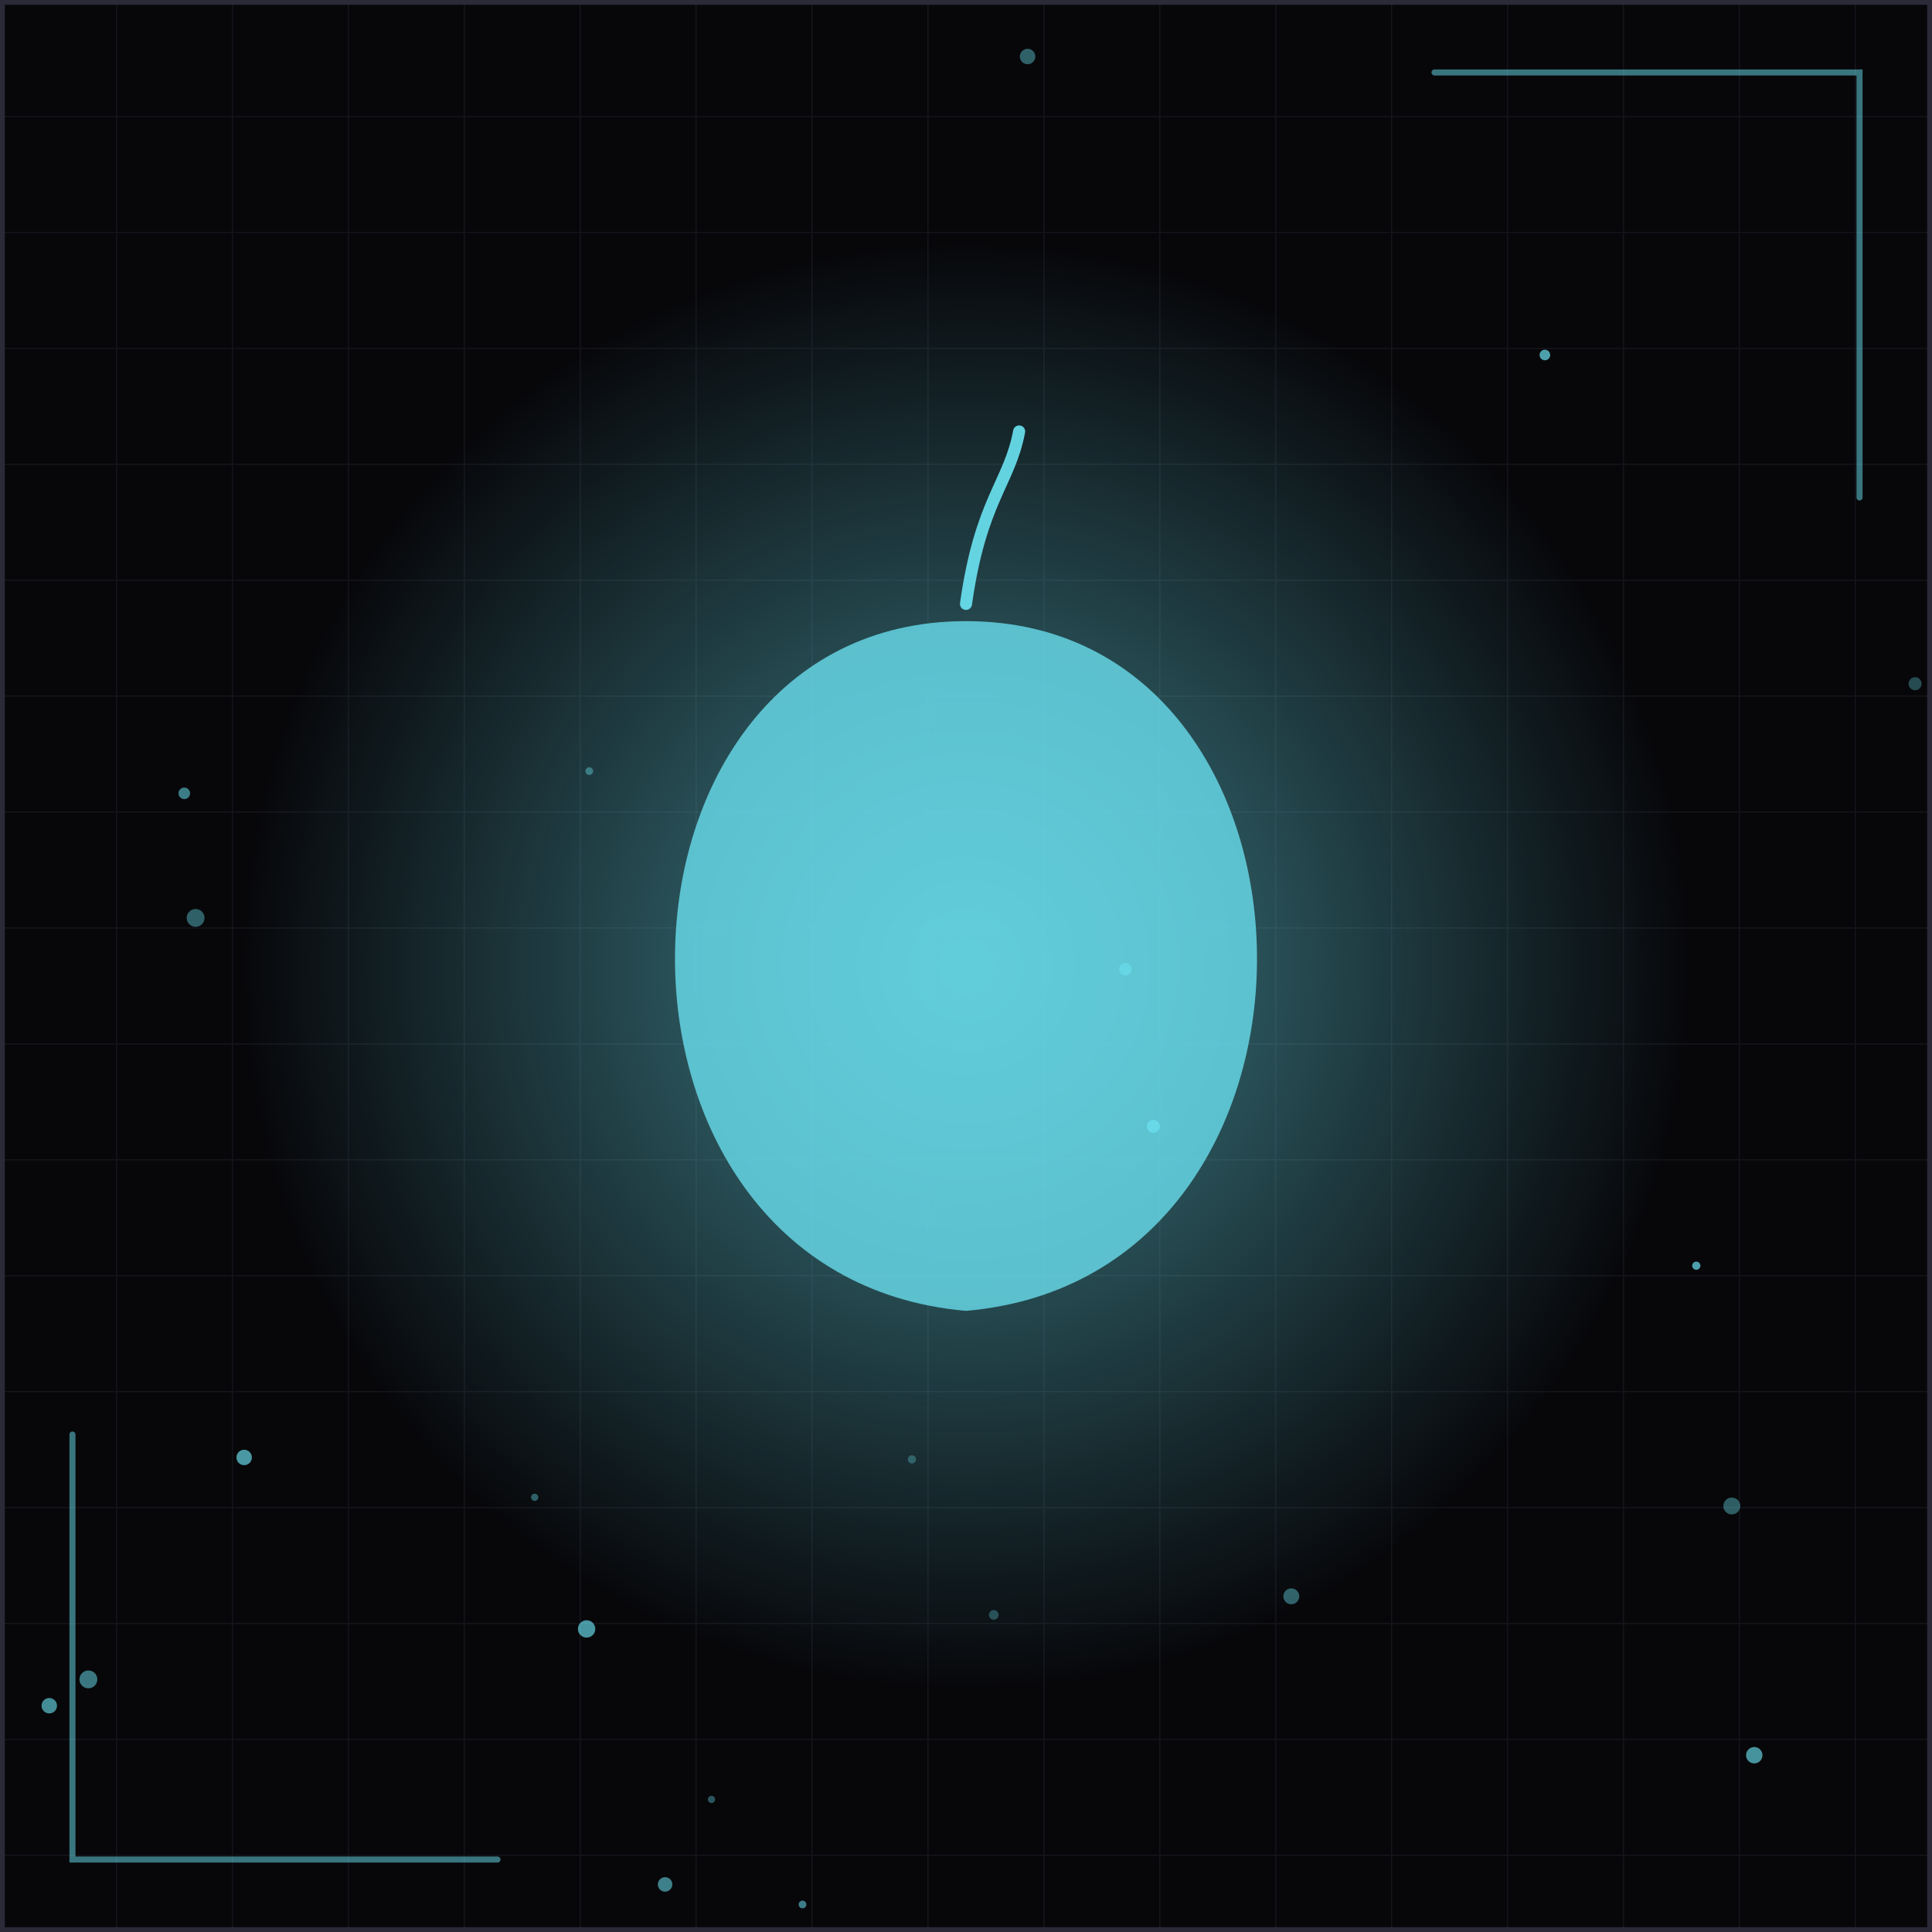
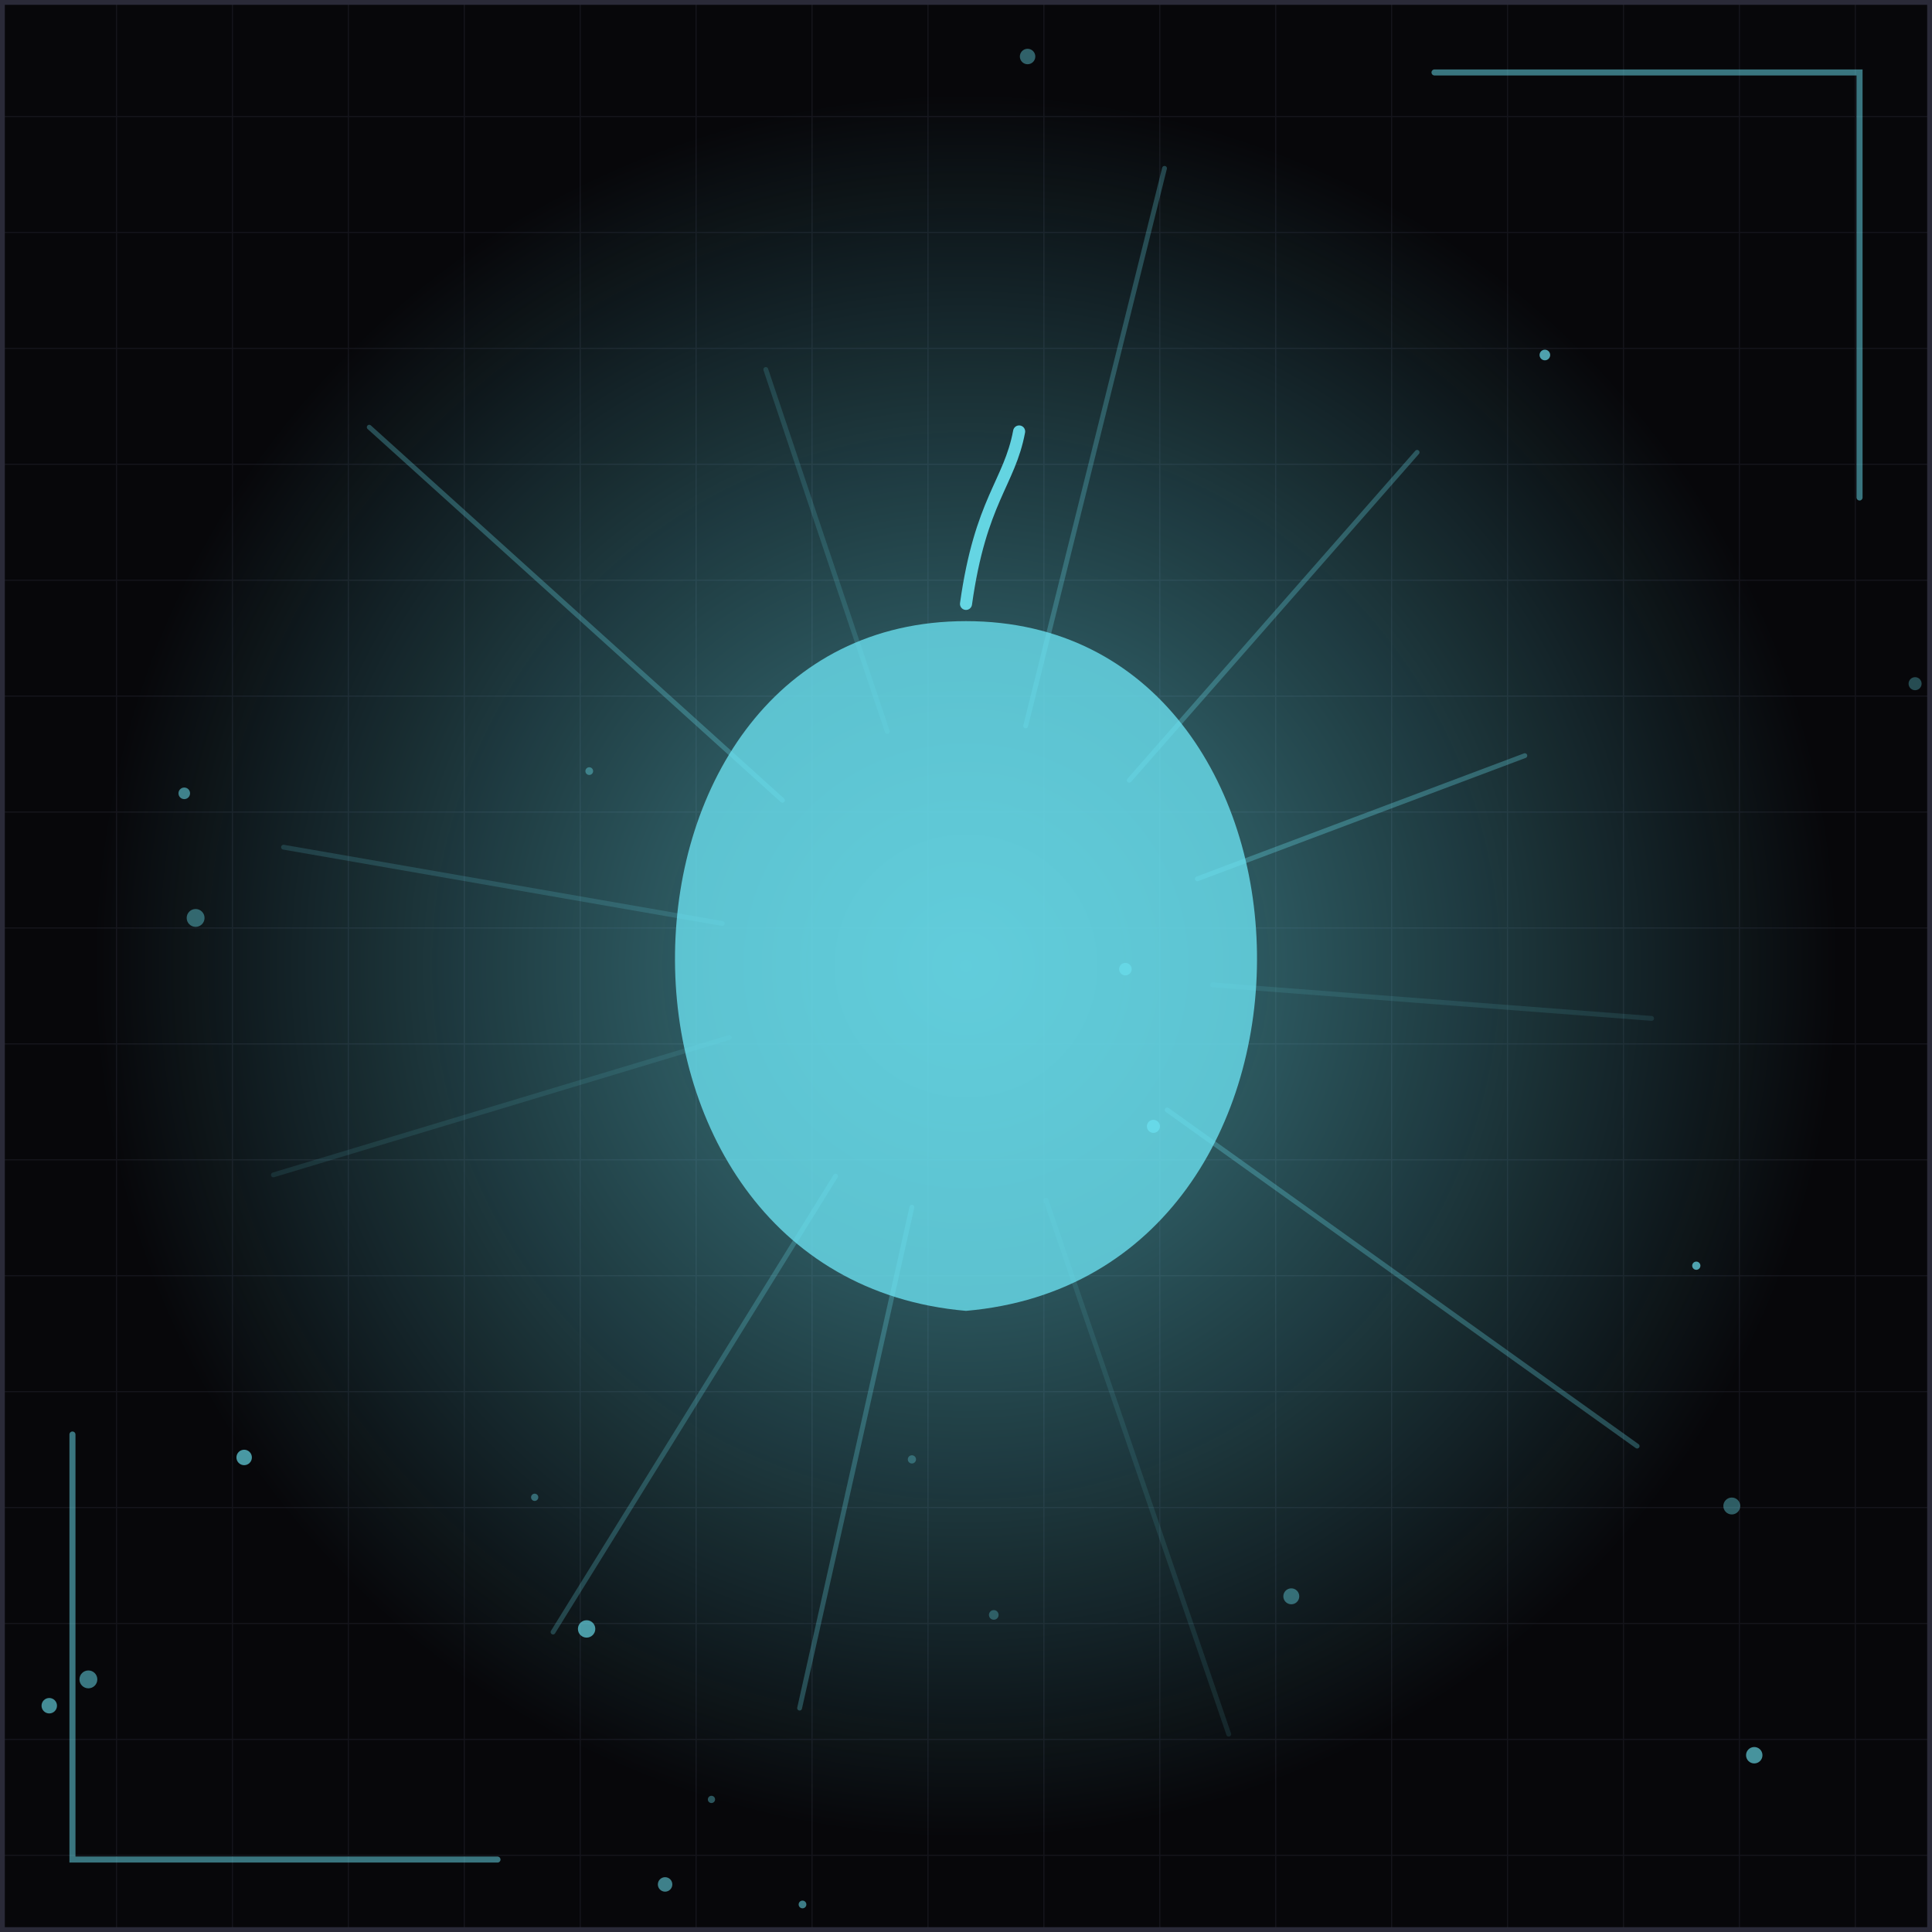
<svg xmlns="http://www.w3.org/2000/svg" width="800" height="800" viewBox="0 0 800 800">
  <rect width="800" height="800" fill="#07070a" />
  <defs>
    <pattern id="grid" width="48" height="48" patternUnits="userSpaceOnUse">
      <path d="M 48 0 L 0 0 0 48" fill="none" stroke="#2a2a38" stroke-width="1" opacity="0.35" />
    </pattern>
  </defs>
  <rect width="800" height="800" fill="url(#grid)" />
  <defs>
    <radialGradient id="glow1" cx="50%" cy="50%" r="50%">
      <stop offset="0%" stop-color="#6ce4f3" stop-opacity="0.55" />
      <stop offset="100%" stop-color="#6ce4f3" stop-opacity="0" />
    </radialGradient>
  </defs>
-   <circle cx="400" cy="400" r="300" fill="url(#glow1)" />
+   <circle cx="400" cy="400" r="360" fill="url(#glow1)" />
+   <g opacity="0.4" stroke="#6ce4f3" stroke-width="2" stroke-linecap="round">
+     <line x1="502.1" y1="407.8" x2="683.9" y2="421.7" opacity="0.27" />
+     <line x1="483.3" y1="459.6" x2="677.9" y2="598.8" opacity="0.70" />
+     <line x1="433.1" y1="496.9" x2="508.8" y2="718.1" opacity="0.26" />
+     <line x1="377.6" y1="499.9" x2="331.1" y2="707.3" opacity="0.65" />
+     <line x1="346.0" y1="487.0" x2="229.0" y2="675.8" opacity="0.58" />
+     <line x1="302.0" y1="429.6" x2="113.2" y2="486.5" opacity="0.26" />
+     <line x1="299.1" y1="382.4" x2="117.4" y2="350.8" opacity="0.40" />
+     <line x1="324.0" y1="331.4" x2="152.9" y2="176.9" opacity="0.70" />
+     <line x1="367.4" y1="302.9" x2="317.1" y2="153.0" opacity="0.38" />
+     <line x1="424.7" y1="300.6" x2="482.2" y2="69.7" opacity="0.64" />
+     <line x1="467.6" y1="323.1" x2="586.8" y2="187.3" opacity="0.69" />
+     <line x1="495.8" y1="363.9" x2="631.4" y2="312.9" opacity="0.74" />
+   </g>
  <circle cx="244.0" cy="319.3" r="1.6" fill="#6ce4f3" opacity="0.39" />
  <circle cx="726.4" cy="726.8" r="3.4" fill="#6ce4f3" opacity="0.63" />
  <circle cx="20.4" cy="706.3" r="3.2" fill="#6ce4f3" opacity="0.60" />
  <circle cx="101.1" cy="603.5" r="3.2" fill="#6ce4f3" opacity="0.66" />
  <circle cx="425.5" cy="23.4" r="3.2" fill="#6ce4f3" opacity="0.41" />
  <circle cx="242.9" cy="674.5" r="3.6" fill="#6ce4f3" opacity="0.65" />
  <circle cx="639.7" cy="147.0" r="2.2" fill="#6ce4f3" opacity="0.69" />
  <circle cx="717.1" cy="623.6" r="3.5" fill="#6ce4f3" opacity="0.39" />
  <circle cx="702.4" cy="524.1" r="1.7" fill="#6ce4f3" opacity="0.69" />
  <circle cx="793.0" cy="283.1" r="2.7" fill="#6ce4f3" opacity="0.31" />
  <circle cx="534.7" cy="661.0" r="3.3" fill="#6ce4f3" opacity="0.41" />
  <circle cx="332.3" cy="788.6" r="1.6" fill="#6ce4f3" opacity="0.53" />
  <circle cx="294.6" cy="745.1" r="1.5" fill="#6ce4f3" opacity="0.35" />
  <circle cx="411.5" cy="668.7" r="2.0" fill="#6ce4f3" opacity="0.30" />
  <circle cx="466.0" cy="401.3" r="2.6" fill="#6ce4f3" opacity="0.53" />
  <circle cx="477.6" cy="466.4" r="2.7" fill="#6ce4f3" opacity="0.66" />
  <circle cx="81.0" cy="380.1" r="3.7" fill="#6ce4f3" opacity="0.40" />
  <circle cx="36.6" cy="695.4" r="3.7" fill="#6ce4f3" opacity="0.51" />
  <circle cx="275.4" cy="780.3" r="3.0" fill="#6ce4f3" opacity="0.55" />
  <circle cx="76.3" cy="328.5" r="2.4" fill="#6ce4f3" opacity="0.53" />
  <circle cx="377.6" cy="604.3" r="1.7" fill="#6ce4f3" opacity="0.30" />
  <circle cx="221.4" cy="620.0" r="1.5" fill="#6ce4f3" opacity="0.38" />
  <g transform="translate(400 400)" opacity="0.9">
    <path d="M0 -142.8 C 157.08 -142.8 164.22 128.52 0 142.8 C -164.22 128.52 -157.08 -142.8 0 -142.8 Z" fill="#6ce4f3" opacity="0.85" />
    <path d="M0 -149.94 C 6 -192.78, 18 -199.92, 22 -221.34" fill="none" stroke="#6ce4f3" stroke-width="5" stroke-linecap="round" />
  </g>
  <g opacity="0.5" stroke="#6ce4f3" stroke-width="2.5" stroke-linecap="round">
    <path d="M 594 30 L 770 30 L 770 206" fill="none" />
    <path d="M 30 594 L 30 770 L 206 770" fill="none" />
  </g>
  <rect x="1" y="1" width="798" height="798" fill="none" stroke="#2a2a38" stroke-width="2" />
</svg>
